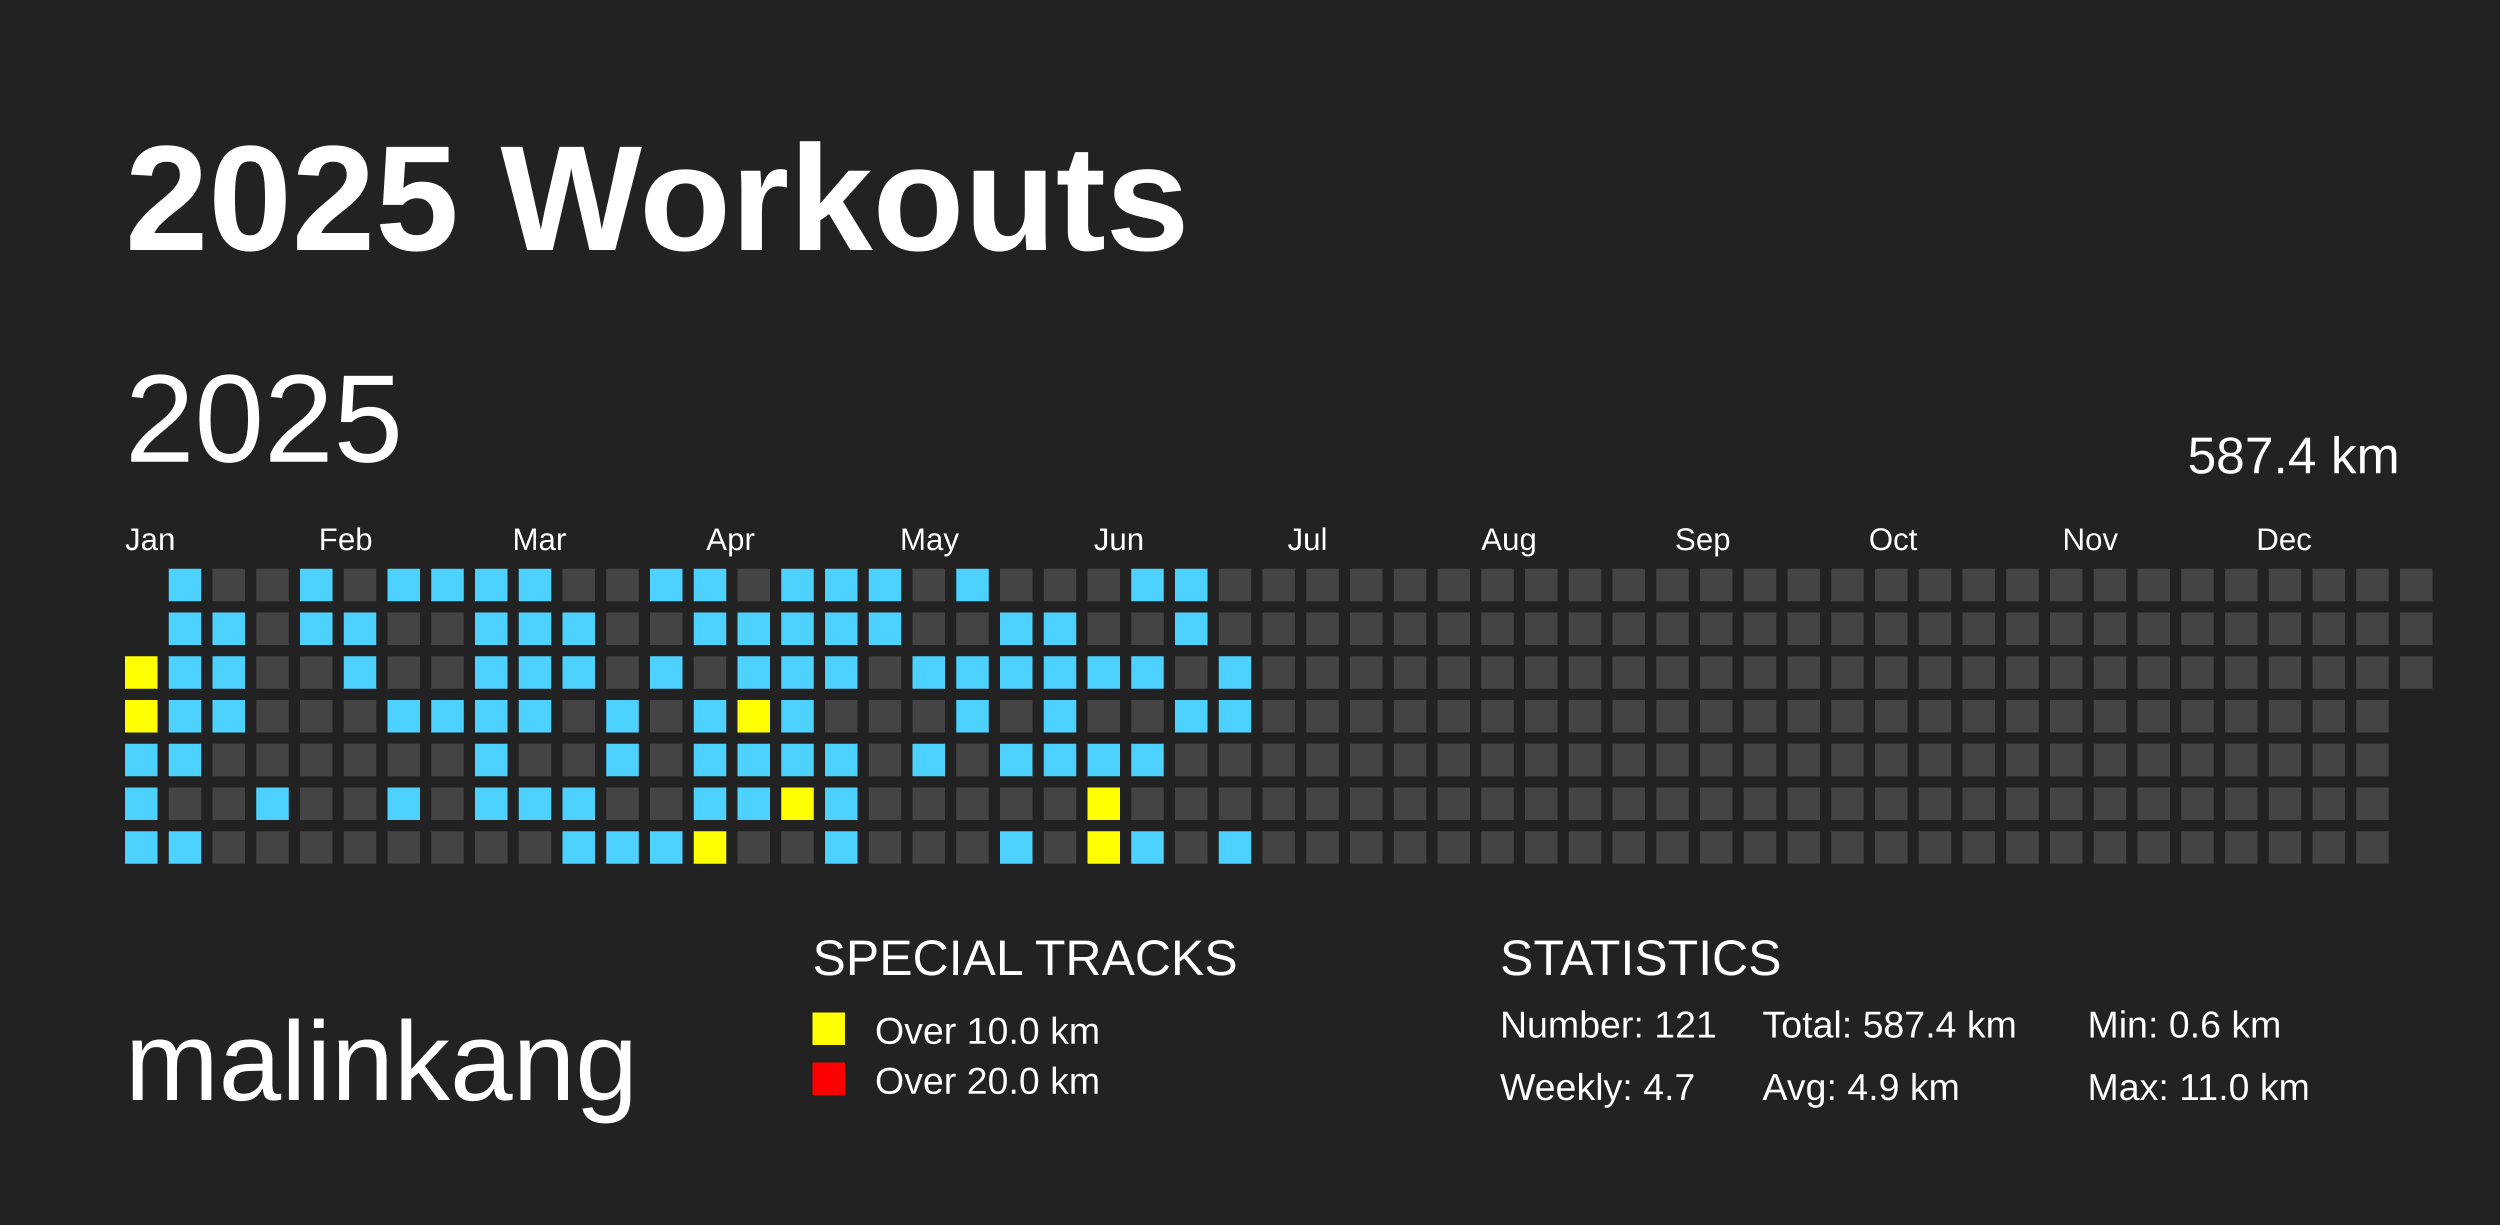
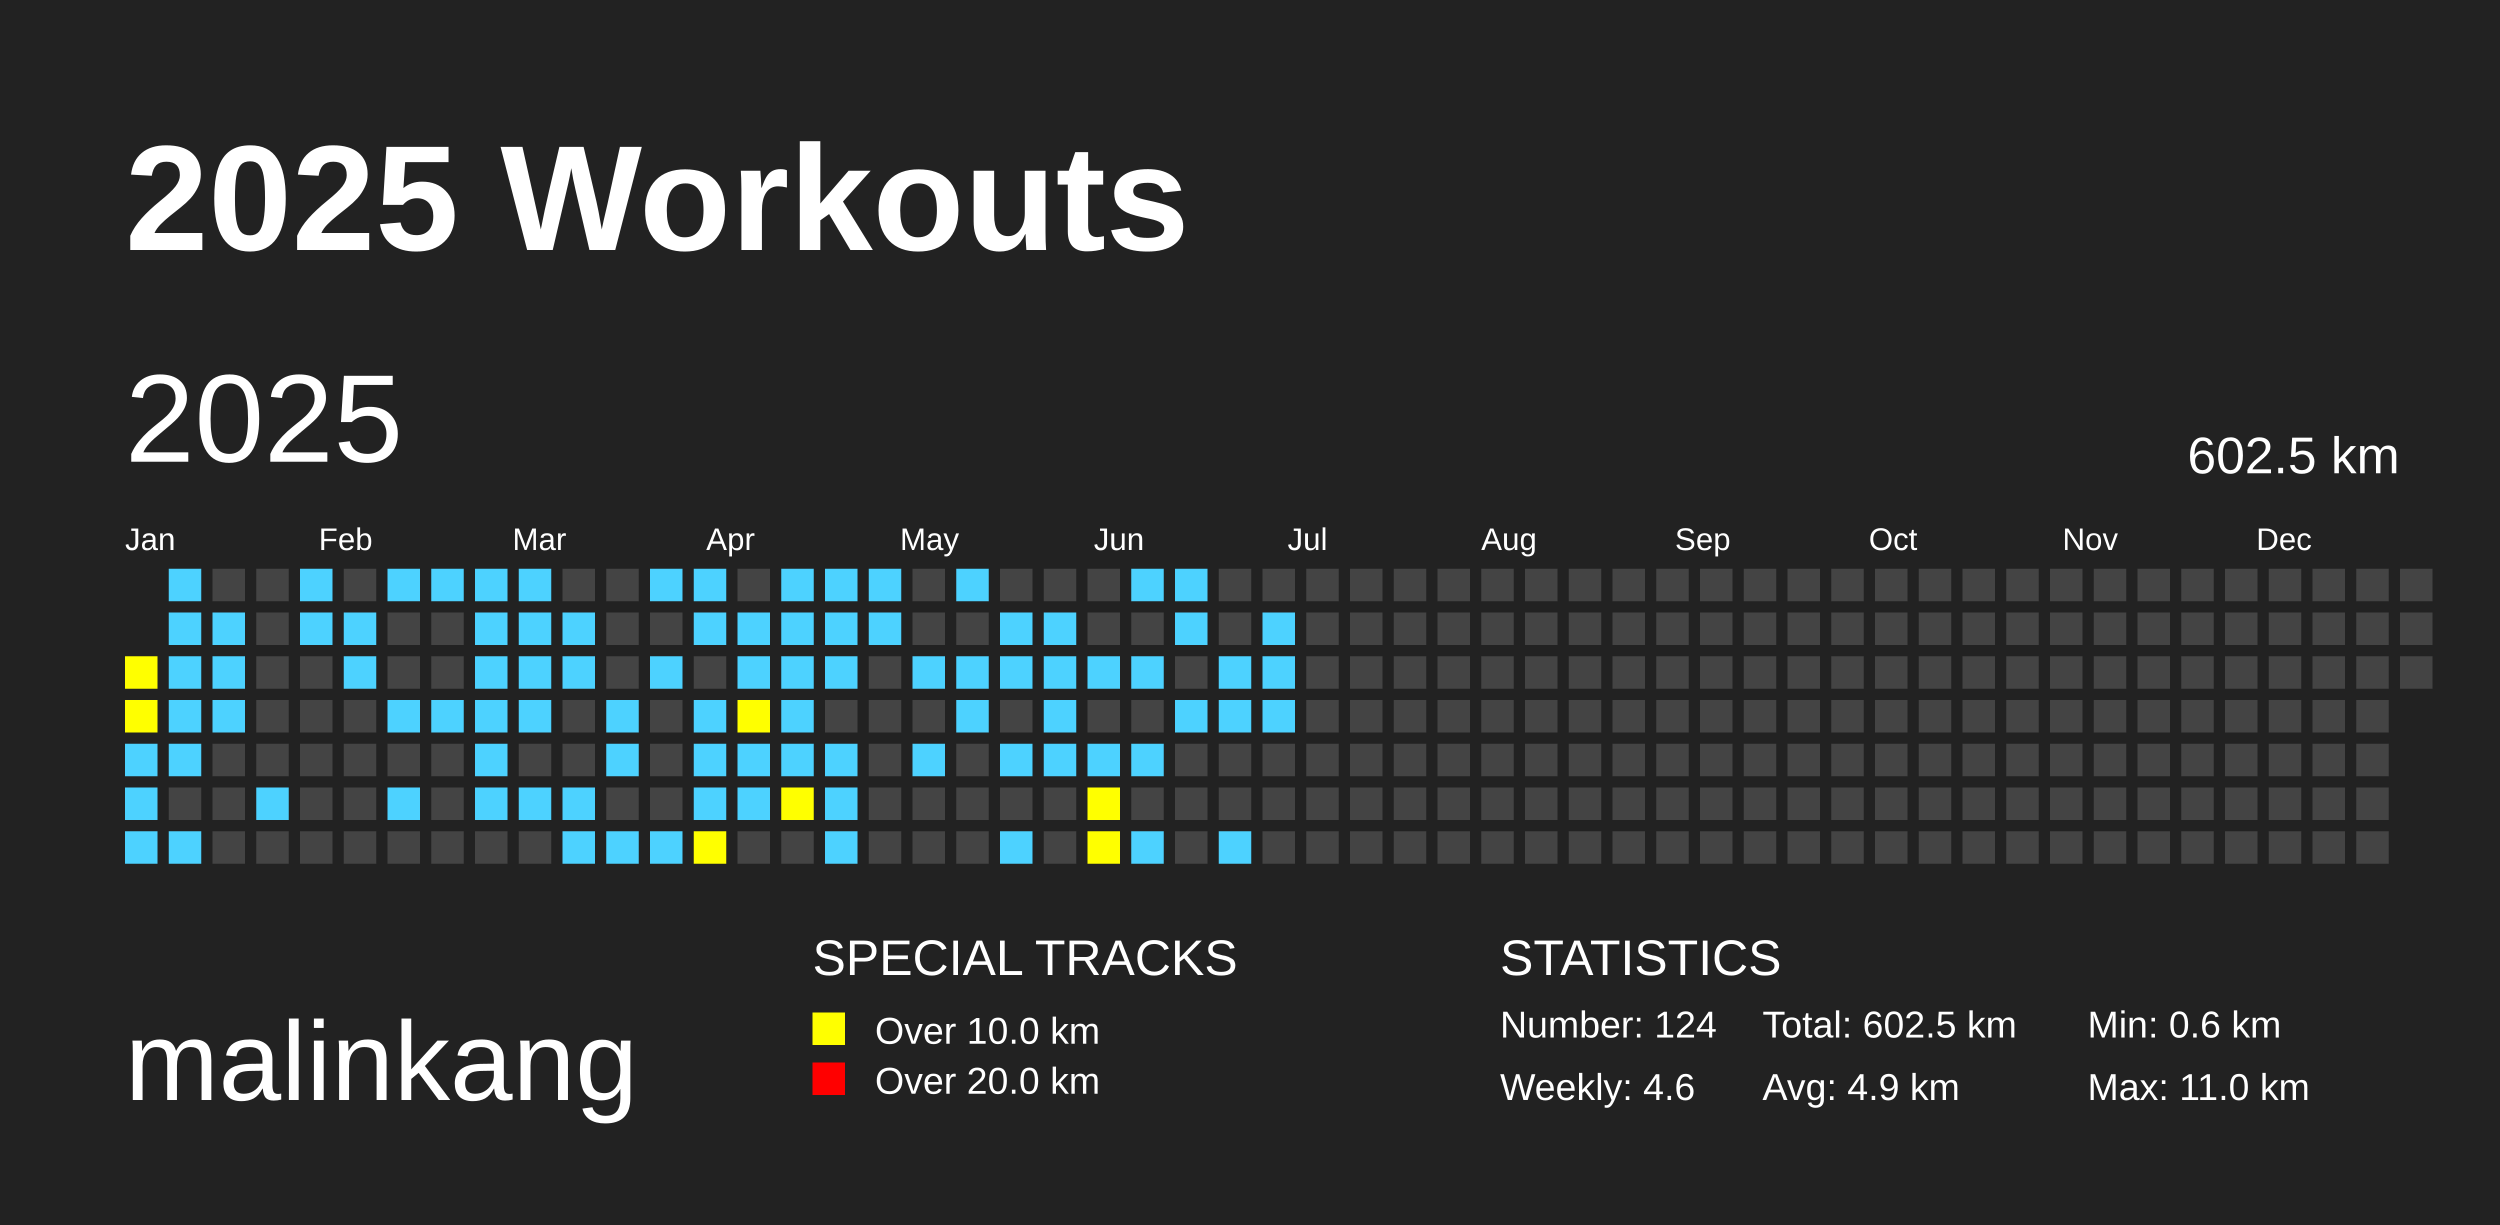
<svg xmlns="http://www.w3.org/2000/svg" baseProfile="full" height="98mm" version="1.1" viewBox="0,0,200,98" width="200mm">
  <defs />
  <rect fill="#222222" height="98" width="200" x="0" y="0" />
  <text fill="#FFFFFF" style="font-size:12px; font-family:Arial; font-weight:bold;" x="10" y="20">2025 Workouts</text>
  <text fill="#FFFFFF" style="font-size:9px; font-family:Arial" x="10" y="88">malinkang</text>
  <text fill="#FFFFFF" style="font-size:4px; font-family:Arial" x="65" y="78">SPECIAL TRACKS</text>
  <rect fill="yellow" height="2.6" width="2.6" x="65" y="81" />
  <text fill="#FFFFFF" style="font-size:3px; font-family:Arial" x="70" y="83.5">Over 10.0 km</text>
  <rect fill="red" height="2.6" width="2.6" x="65" y="85" />
  <text fill="#FFFFFF" style="font-size:3px; font-family:Arial" x="70" y="87.5">Over 20.0 km</text>
  <text fill="#FFFFFF" style="font-size:4px; font-family:Arial" x="120" y="78">STATISTICS</text>
-   <text fill="#FFFFFF" style="font-size:3px; font-family:Arial" x="120" y="83">Number: 121</text>
-   <text fill="#FFFFFF" style="font-size:3px; font-family:Arial" x="120" y="88">Weekly: 4.7</text>
-   <text fill="#FFFFFF" style="font-size:3px; font-family:Arial" x="141" y="83">Total: 587.4 km</text>
+   <text fill="#FFFFFF" style="font-size:3px; font-family:Arial" x="120" y="83">Number: 124</text>
+   <text fill="#FFFFFF" style="font-size:3px; font-family:Arial" x="120" y="88">Weekly: 4.6</text>
+   <text fill="#FFFFFF" style="font-size:3px; font-family:Arial" x="141" y="83">Total: 602.5 km</text>
  <text fill="#FFFFFF" style="font-size:3px; font-family:Arial" x="141" y="88">Avg: 4.9 km</text>
  <text fill="#FFFFFF" style="font-size:3px; font-family:Arial" x="167" y="83">Min: 0.6 km</text>
  <text fill="#FFFFFF" style="font-size:3px; font-family:Arial" x="167" y="88">Max: 11.0 km</text>
  <text dominant-baseline="hanging" fill="#FFFFFF" style="font-size:10.0px; font-family:Arial;" x="10" y="30">2025</text>
-   <text dominant-baseline="hanging" fill="#FFFFFF" style="font-size:4.125px; font-family:Arial;" x="175" y="35">587.4 km</text>
+   <text dominant-baseline="hanging" fill="#FFFFFF" style="font-size:4.125px; font-family:Arial;" x="175" y="35">602.5 km</text>
  <text fill="#FFFFFF" style="font-size:2.5px; font-family:Arial" x="10.0" y="44">Jan</text>
  <text fill="#FFFFFF" style="font-size:2.5px; font-family:Arial" x="25.5" y="44">Feb</text>
  <text fill="#FFFFFF" style="font-size:2.5px; font-family:Arial" x="41.0" y="44">Mar</text>
  <text fill="#FFFFFF" style="font-size:2.5px; font-family:Arial" x="56.5" y="44">Apr</text>
  <text fill="#FFFFFF" style="font-size:2.5px; font-family:Arial" x="72.0" y="44">May</text>
  <text fill="#FFFFFF" style="font-size:2.5px; font-family:Arial" x="87.5" y="44">Jun</text>
  <text fill="#FFFFFF" style="font-size:2.5px; font-family:Arial" x="103.0" y="44">Jul</text>
  <text fill="#FFFFFF" style="font-size:2.5px; font-family:Arial" x="118.5" y="44">Aug</text>
  <text fill="#FFFFFF" style="font-size:2.5px; font-family:Arial" x="134.0" y="44">Sep</text>
  <text fill="#FFFFFF" style="font-size:2.5px; font-family:Arial" x="149.5" y="44">Oct</text>
  <text fill="#FFFFFF" style="font-size:2.5px; font-family:Arial" x="165.0" y="44">Nov</text>
  <text fill="#FFFFFF" style="font-size:2.5px; font-family:Arial" x="180.5" y="44">Dec</text>
  <rect fill="yellow" height="2.6" width="2.6" x="10.0" y="52.5" />
  <rect fill="yellow" height="2.6" width="2.6" x="10.0" y="56.0" />
  <rect fill="#4DD2FF" height="2.6" width="2.6" x="10.0" y="59.5" />
  <rect fill="#4DD2FF" height="2.6" width="2.6" x="10.0" y="63.0" />
  <rect fill="#4DD2FF" height="2.6" width="2.6" x="10.0" y="66.5" />
  <rect fill="#4DD2FF" height="2.6" width="2.6" x="13.5" y="45.5" />
  <rect fill="#4DD2FF" height="2.6" width="2.6" x="13.5" y="49.0" />
  <rect fill="#4DD2FF" height="2.6" width="2.6" x="13.5" y="52.5" />
  <rect fill="#4DD2FF" height="2.6" width="2.6" x="13.5" y="56.0" />
  <rect fill="#4DD2FF" height="2.6" width="2.6" x="13.5" y="59.5" />
  <rect fill="#444444" height="2.6" width="2.6" x="13.5" y="63.0" />
  <rect fill="#4DD2FF" height="2.6" width="2.6" x="13.5" y="66.5" />
  <rect fill="#444444" height="2.6" width="2.6" x="17.0" y="45.5" />
  <rect fill="#4DD2FF" height="2.6" width="2.6" x="17.0" y="49.0" />
  <rect fill="#4DD2FF" height="2.6" width="2.6" x="17.0" y="52.5" />
  <rect fill="#4DD2FF" height="2.6" width="2.6" x="17.0" y="56.0" />
  <rect fill="#444444" height="2.6" width="2.6" x="17.0" y="59.5" />
  <rect fill="#444444" height="2.6" width="2.6" x="17.0" y="63.0" />
  <rect fill="#444444" height="2.6" width="2.6" x="17.0" y="66.5" />
  <rect fill="#444444" height="2.6" width="2.6" x="20.5" y="45.5" />
  <rect fill="#444444" height="2.6" width="2.6" x="20.5" y="49.0" />
  <rect fill="#444444" height="2.6" width="2.6" x="20.5" y="52.5" />
  <rect fill="#444444" height="2.6" width="2.6" x="20.5" y="56.0" />
  <rect fill="#444444" height="2.6" width="2.6" x="20.5" y="59.5" />
  <rect fill="#4DD2FF" height="2.6" width="2.6" x="20.5" y="63.0" />
  <rect fill="#444444" height="2.6" width="2.6" x="20.5" y="66.5" />
  <rect fill="#4DD2FF" height="2.6" width="2.6" x="24.0" y="45.5" />
  <rect fill="#4DD2FF" height="2.6" width="2.6" x="24.0" y="49.0" />
  <rect fill="#444444" height="2.6" width="2.6" x="24.0" y="52.5" />
  <rect fill="#444444" height="2.6" width="2.6" x="24.0" y="56.0" />
  <rect fill="#444444" height="2.6" width="2.6" x="24.0" y="59.5" />
  <rect fill="#444444" height="2.6" width="2.6" x="24.0" y="63.0" />
  <rect fill="#444444" height="2.6" width="2.6" x="24.0" y="66.5" />
  <rect fill="#444444" height="2.6" width="2.6" x="27.5" y="45.5" />
  <rect fill="#4DD2FF" height="2.6" width="2.6" x="27.5" y="49.0" />
  <rect fill="#4DD2FF" height="2.6" width="2.6" x="27.5" y="52.5" />
  <rect fill="#444444" height="2.6" width="2.6" x="27.5" y="56.0" />
  <rect fill="#444444" height="2.6" width="2.6" x="27.5" y="59.5" />
  <rect fill="#444444" height="2.6" width="2.6" x="27.5" y="63.0" />
  <rect fill="#444444" height="2.6" width="2.6" x="27.5" y="66.5" />
  <rect fill="#4DD2FF" height="2.6" width="2.6" x="31.0" y="45.5" />
  <rect fill="#444444" height="2.6" width="2.6" x="31.0" y="49.0" />
  <rect fill="#444444" height="2.6" width="2.6" x="31.0" y="52.5" />
  <rect fill="#4DD2FF" height="2.6" width="2.6" x="31.0" y="56.0" />
  <rect fill="#444444" height="2.6" width="2.6" x="31.0" y="59.5" />
  <rect fill="#4DD2FF" height="2.6" width="2.6" x="31.0" y="63.0" />
  <rect fill="#444444" height="2.6" width="2.6" x="31.0" y="66.5" />
  <rect fill="#4DD2FF" height="2.6" width="2.6" x="34.5" y="45.5" />
  <rect fill="#444444" height="2.6" width="2.6" x="34.5" y="49.0" />
  <rect fill="#444444" height="2.6" width="2.6" x="34.5" y="52.5" />
  <rect fill="#4DD2FF" height="2.6" width="2.6" x="34.5" y="56.0" />
  <rect fill="#444444" height="2.6" width="2.6" x="34.5" y="59.5" />
  <rect fill="#444444" height="2.6" width="2.6" x="34.5" y="63.0" />
  <rect fill="#444444" height="2.6" width="2.6" x="34.5" y="66.5" />
  <rect fill="#4DD2FF" height="2.6" width="2.6" x="38.0" y="45.5" />
  <rect fill="#4DD2FF" height="2.6" width="2.6" x="38.0" y="49.0" />
  <rect fill="#4DD2FF" height="2.6" width="2.6" x="38.0" y="52.5" />
  <rect fill="#4DD2FF" height="2.6" width="2.6" x="38.0" y="56.0" />
  <rect fill="#4DD2FF" height="2.6" width="2.6" x="38.0" y="59.5" />
  <rect fill="#4DD2FF" height="2.6" width="2.6" x="38.0" y="63.0" />
  <rect fill="#444444" height="2.6" width="2.6" x="38.0" y="66.5" />
  <rect fill="#4DD2FF" height="2.6" width="2.6" x="41.5" y="45.5" />
  <rect fill="#4DD2FF" height="2.6" width="2.6" x="41.5" y="49.0" />
  <rect fill="#4DD2FF" height="2.6" width="2.6" x="41.5" y="52.5" />
  <rect fill="#4DD2FF" height="2.6" width="2.6" x="41.5" y="56.0" />
  <rect fill="#444444" height="2.6" width="2.6" x="41.5" y="59.5" />
  <rect fill="#4DD2FF" height="2.6" width="2.6" x="41.5" y="63.0" />
  <rect fill="#444444" height="2.6" width="2.6" x="41.5" y="66.5" />
  <rect fill="#444444" height="2.6" width="2.6" x="45.0" y="45.5" />
  <rect fill="#4DD2FF" height="2.6" width="2.6" x="45.0" y="49.0" />
  <rect fill="#4DD2FF" height="2.6" width="2.6" x="45.0" y="52.5" />
  <rect fill="#444444" height="2.6" width="2.6" x="45.0" y="56.0" />
  <rect fill="#444444" height="2.6" width="2.6" x="45.0" y="59.5" />
  <rect fill="#4DD2FF" height="2.6" width="2.6" x="45.0" y="63.0" />
  <rect fill="#4DD2FF" height="2.6" width="2.6" x="45.0" y="66.5" />
  <rect fill="#444444" height="2.6" width="2.6" x="48.5" y="45.5" />
  <rect fill="#444444" height="2.6" width="2.6" x="48.5" y="49.0" />
  <rect fill="#444444" height="2.6" width="2.6" x="48.5" y="52.5" />
  <rect fill="#4DD2FF" height="2.6" width="2.6" x="48.5" y="56.0" />
  <rect fill="#4DD2FF" height="2.6" width="2.6" x="48.5" y="59.5" />
  <rect fill="#444444" height="2.6" width="2.6" x="48.5" y="63.0" />
  <rect fill="#4DD2FF" height="2.6" width="2.6" x="48.5" y="66.5" />
  <rect fill="#4DD2FF" height="2.6" width="2.6" x="52.0" y="45.5" />
  <rect fill="#444444" height="2.6" width="2.6" x="52.0" y="49.0" />
  <rect fill="#4DD2FF" height="2.6" width="2.6" x="52.0" y="52.5" />
  <rect fill="#444444" height="2.6" width="2.6" x="52.0" y="56.0" />
  <rect fill="#444444" height="2.6" width="2.6" x="52.0" y="59.5" />
  <rect fill="#444444" height="2.6" width="2.6" x="52.0" y="63.0" />
  <rect fill="#4DD2FF" height="2.6" width="2.6" x="52.0" y="66.5" />
  <rect fill="#4DD2FF" height="2.6" width="2.6" x="55.5" y="45.5" />
  <rect fill="#4DD2FF" height="2.6" width="2.6" x="55.5" y="49.0" />
  <rect fill="#444444" height="2.6" width="2.6" x="55.5" y="52.5" />
  <rect fill="#4DD2FF" height="2.6" width="2.6" x="55.5" y="56.0" />
  <rect fill="#4DD2FF" height="2.6" width="2.6" x="55.5" y="59.5" />
  <rect fill="#4DD2FF" height="2.6" width="2.6" x="55.5" y="63.0" />
  <rect fill="yellow" height="2.6" width="2.6" x="55.5" y="66.5" />
  <rect fill="#444444" height="2.6" width="2.6" x="59.0" y="45.5" />
  <rect fill="#4DD2FF" height="2.6" width="2.6" x="59.0" y="49.0" />
  <rect fill="#4DD2FF" height="2.6" width="2.6" x="59.0" y="52.5" />
  <rect fill="yellow" height="2.6" width="2.6" x="59.0" y="56.0" />
  <rect fill="#4DD2FF" height="2.6" width="2.6" x="59.0" y="59.5" />
  <rect fill="#4DD2FF" height="2.6" width="2.6" x="59.0" y="63.0" />
  <rect fill="#444444" height="2.6" width="2.6" x="59.0" y="66.5" />
  <rect fill="#4DD2FF" height="2.6" width="2.6" x="62.5" y="45.5" />
  <rect fill="#4DD2FF" height="2.6" width="2.6" x="62.5" y="49.0" />
  <rect fill="#4DD2FF" height="2.6" width="2.6" x="62.5" y="52.5" />
  <rect fill="#4DD2FF" height="2.6" width="2.6" x="62.5" y="56.0" />
  <rect fill="#4DD2FF" height="2.6" width="2.6" x="62.5" y="59.5" />
  <rect fill="yellow" height="2.6" width="2.6" x="62.5" y="63.0" />
  <rect fill="#444444" height="2.6" width="2.6" x="62.5" y="66.5" />
  <rect fill="#4DD2FF" height="2.6" width="2.6" x="66.0" y="45.5" />
  <rect fill="#4DD2FF" height="2.6" width="2.6" x="66.0" y="49.0" />
  <rect fill="#4DD2FF" height="2.6" width="2.6" x="66.0" y="52.5" />
  <rect fill="#444444" height="2.6" width="2.6" x="66.0" y="56.0" />
  <rect fill="#4DD2FF" height="2.6" width="2.6" x="66.0" y="59.5" />
  <rect fill="#4DD2FF" height="2.6" width="2.6" x="66.0" y="63.0" />
  <rect fill="#4DD2FF" height="2.6" width="2.6" x="66.0" y="66.5" />
  <rect fill="#4DD2FF" height="2.6" width="2.6" x="69.5" y="45.5" />
  <rect fill="#4DD2FF" height="2.6" width="2.6" x="69.5" y="49.0" />
  <rect fill="#444444" height="2.6" width="2.6" x="69.5" y="52.5" />
  <rect fill="#444444" height="2.6" width="2.6" x="69.5" y="56.0" />
  <rect fill="#444444" height="2.6" width="2.6" x="69.5" y="59.5" />
  <rect fill="#444444" height="2.6" width="2.6" x="69.5" y="63.0" />
  <rect fill="#444444" height="2.6" width="2.6" x="69.5" y="66.5" />
  <rect fill="#444444" height="2.6" width="2.6" x="73.0" y="45.5" />
  <rect fill="#444444" height="2.6" width="2.6" x="73.0" y="49.0" />
  <rect fill="#4DD2FF" height="2.6" width="2.6" x="73.0" y="52.5" />
  <rect fill="#444444" height="2.6" width="2.6" x="73.0" y="56.0" />
  <rect fill="#4DD2FF" height="2.6" width="2.6" x="73.0" y="59.5" />
  <rect fill="#444444" height="2.6" width="2.6" x="73.0" y="63.0" />
  <rect fill="#444444" height="2.6" width="2.6" x="73.0" y="66.5" />
  <rect fill="#4DD2FF" height="2.6" width="2.6" x="76.5" y="45.5" />
  <rect fill="#444444" height="2.6" width="2.6" x="76.5" y="49.0" />
  <rect fill="#4DD2FF" height="2.6" width="2.6" x="76.5" y="52.5" />
  <rect fill="#4DD2FF" height="2.6" width="2.6" x="76.5" y="56.0" />
  <rect fill="#444444" height="2.6" width="2.6" x="76.5" y="59.5" />
  <rect fill="#444444" height="2.6" width="2.6" x="76.5" y="63.0" />
  <rect fill="#444444" height="2.6" width="2.6" x="76.5" y="66.5" />
  <rect fill="#444444" height="2.6" width="2.6" x="80.0" y="45.5" />
  <rect fill="#4DD2FF" height="2.6" width="2.6" x="80.0" y="49.0" />
  <rect fill="#4DD2FF" height="2.6" width="2.6" x="80.0" y="52.5" />
  <rect fill="#444444" height="2.6" width="2.6" x="80.0" y="56.0" />
  <rect fill="#4DD2FF" height="2.6" width="2.6" x="80.0" y="59.5" />
  <rect fill="#444444" height="2.6" width="2.6" x="80.0" y="63.0" />
  <rect fill="#4DD2FF" height="2.6" width="2.6" x="80.0" y="66.5" />
  <rect fill="#444444" height="2.6" width="2.6" x="83.5" y="45.5" />
  <rect fill="#4DD2FF" height="2.6" width="2.6" x="83.5" y="49.0" />
  <rect fill="#4DD2FF" height="2.6" width="2.6" x="83.5" y="52.5" />
  <rect fill="#4DD2FF" height="2.6" width="2.6" x="83.5" y="56.0" />
  <rect fill="#4DD2FF" height="2.6" width="2.6" x="83.5" y="59.5" />
  <rect fill="#444444" height="2.6" width="2.6" x="83.5" y="63.0" />
  <rect fill="#444444" height="2.6" width="2.6" x="83.5" y="66.5" />
  <rect fill="#444444" height="2.6" width="2.6" x="87.0" y="45.5" />
  <rect fill="#444444" height="2.6" width="2.6" x="87.0" y="49.0" />
  <rect fill="#4DD2FF" height="2.6" width="2.6" x="87.0" y="52.5" />
  <rect fill="#444444" height="2.6" width="2.6" x="87.0" y="56.0" />
  <rect fill="#4DD2FF" height="2.6" width="2.6" x="87.0" y="59.5" />
  <rect fill="yellow" height="2.6" width="2.6" x="87.0" y="63.0" />
  <rect fill="yellow" height="2.6" width="2.6" x="87.0" y="66.5" />
  <rect fill="#4DD2FF" height="2.6" width="2.6" x="90.5" y="45.5" />
  <rect fill="#444444" height="2.6" width="2.6" x="90.5" y="49.0" />
  <rect fill="#4DD2FF" height="2.6" width="2.6" x="90.5" y="52.5" />
  <rect fill="#444444" height="2.6" width="2.6" x="90.5" y="56.0" />
  <rect fill="#4DD2FF" height="2.6" width="2.6" x="90.5" y="59.5" />
  <rect fill="#444444" height="2.6" width="2.6" x="90.5" y="63.0" />
  <rect fill="#4DD2FF" height="2.6" width="2.6" x="90.5" y="66.5" />
  <rect fill="#4DD2FF" height="2.6" width="2.6" x="94.0" y="45.5" />
  <rect fill="#4DD2FF" height="2.6" width="2.6" x="94.0" y="49.0" />
  <rect fill="#444444" height="2.6" width="2.6" x="94.0" y="52.5" />
  <rect fill="#4DD2FF" height="2.6" width="2.6" x="94.0" y="56.0" />
  <rect fill="#444444" height="2.6" width="2.6" x="94.0" y="59.5" />
  <rect fill="#444444" height="2.6" width="2.6" x="94.0" y="63.0" />
  <rect fill="#444444" height="2.6" width="2.6" x="94.0" y="66.5" />
  <rect fill="#444444" height="2.6" width="2.6" x="97.5" y="45.5" />
  <rect fill="#444444" height="2.6" width="2.6" x="97.5" y="49.0" />
  <rect fill="#4DD2FF" height="2.6" width="2.6" x="97.5" y="52.5" />
  <rect fill="#4DD2FF" height="2.6" width="2.6" x="97.5" y="56.0" />
  <rect fill="#444444" height="2.6" width="2.6" x="97.5" y="59.5" />
  <rect fill="#444444" height="2.6" width="2.6" x="97.5" y="63.0" />
  <rect fill="#4DD2FF" height="2.6" width="2.6" x="97.5" y="66.5" />
  <rect fill="#444444" height="2.6" width="2.6" x="101.0" y="45.5" />
-   <rect fill="#444444" height="2.6" width="2.6" x="101.0" y="49.0" />
-   <rect fill="#444444" height="2.6" width="2.6" x="101.0" y="52.5" />
-   <rect fill="#444444" height="2.6" width="2.6" x="101.0" y="56.0" />
+   <rect fill="#4DD2FF" height="2.6" width="2.6" x="101.0" y="49.0" />
+   <rect fill="#4DD2FF" height="2.6" width="2.6" x="101.0" y="52.5" />
+   <rect fill="#4DD2FF" height="2.6" width="2.6" x="101.0" y="56.0" />
  <rect fill="#444444" height="2.6" width="2.6" x="101.0" y="59.5" />
  <rect fill="#444444" height="2.6" width="2.6" x="101.0" y="63.0" />
  <rect fill="#444444" height="2.6" width="2.6" x="101.0" y="66.5" />
  <rect fill="#444444" height="2.6" width="2.6" x="104.5" y="45.5" />
  <rect fill="#444444" height="2.6" width="2.6" x="104.5" y="49.0" />
  <rect fill="#444444" height="2.6" width="2.6" x="104.5" y="52.5" />
  <rect fill="#444444" height="2.6" width="2.6" x="104.5" y="56.0" />
  <rect fill="#444444" height="2.6" width="2.6" x="104.5" y="59.5" />
  <rect fill="#444444" height="2.6" width="2.6" x="104.5" y="63.0" />
  <rect fill="#444444" height="2.6" width="2.6" x="104.5" y="66.5" />
  <rect fill="#444444" height="2.6" width="2.6" x="108.0" y="45.5" />
  <rect fill="#444444" height="2.6" width="2.6" x="108.0" y="49.0" />
  <rect fill="#444444" height="2.6" width="2.6" x="108.0" y="52.5" />
  <rect fill="#444444" height="2.6" width="2.6" x="108.0" y="56.0" />
  <rect fill="#444444" height="2.6" width="2.6" x="108.0" y="59.5" />
  <rect fill="#444444" height="2.6" width="2.6" x="108.0" y="63.0" />
  <rect fill="#444444" height="2.6" width="2.6" x="108.0" y="66.5" />
  <rect fill="#444444" height="2.6" width="2.6" x="111.5" y="45.5" />
  <rect fill="#444444" height="2.6" width="2.6" x="111.5" y="49.0" />
  <rect fill="#444444" height="2.6" width="2.6" x="111.5" y="52.5" />
  <rect fill="#444444" height="2.6" width="2.6" x="111.5" y="56.0" />
  <rect fill="#444444" height="2.6" width="2.6" x="111.5" y="59.5" />
  <rect fill="#444444" height="2.6" width="2.6" x="111.5" y="63.0" />
  <rect fill="#444444" height="2.6" width="2.6" x="111.5" y="66.5" />
  <rect fill="#444444" height="2.6" width="2.6" x="115.0" y="45.5" />
  <rect fill="#444444" height="2.6" width="2.6" x="115.0" y="49.0" />
  <rect fill="#444444" height="2.6" width="2.6" x="115.0" y="52.5" />
  <rect fill="#444444" height="2.6" width="2.6" x="115.0" y="56.0" />
  <rect fill="#444444" height="2.6" width="2.6" x="115.0" y="59.5" />
  <rect fill="#444444" height="2.6" width="2.6" x="115.0" y="63.0" />
  <rect fill="#444444" height="2.6" width="2.6" x="115.0" y="66.5" />
  <rect fill="#444444" height="2.6" width="2.6" x="118.5" y="45.5" />
  <rect fill="#444444" height="2.6" width="2.6" x="118.5" y="49.0" />
  <rect fill="#444444" height="2.6" width="2.6" x="118.5" y="52.5" />
  <rect fill="#444444" height="2.6" width="2.6" x="118.5" y="56.0" />
  <rect fill="#444444" height="2.6" width="2.6" x="118.5" y="59.5" />
  <rect fill="#444444" height="2.6" width="2.6" x="118.5" y="63.0" />
  <rect fill="#444444" height="2.6" width="2.6" x="118.5" y="66.5" />
  <rect fill="#444444" height="2.6" width="2.6" x="122.0" y="45.5" />
  <rect fill="#444444" height="2.6" width="2.6" x="122.0" y="49.0" />
  <rect fill="#444444" height="2.6" width="2.6" x="122.0" y="52.5" />
  <rect fill="#444444" height="2.6" width="2.6" x="122.0" y="56.0" />
  <rect fill="#444444" height="2.6" width="2.6" x="122.0" y="59.5" />
  <rect fill="#444444" height="2.6" width="2.6" x="122.0" y="63.0" />
  <rect fill="#444444" height="2.6" width="2.6" x="122.0" y="66.5" />
  <rect fill="#444444" height="2.6" width="2.6" x="125.5" y="45.5" />
  <rect fill="#444444" height="2.6" width="2.6" x="125.5" y="49.0" />
  <rect fill="#444444" height="2.6" width="2.6" x="125.5" y="52.5" />
  <rect fill="#444444" height="2.6" width="2.6" x="125.5" y="56.0" />
  <rect fill="#444444" height="2.6" width="2.6" x="125.5" y="59.5" />
  <rect fill="#444444" height="2.6" width="2.6" x="125.5" y="63.0" />
  <rect fill="#444444" height="2.6" width="2.6" x="125.5" y="66.5" />
  <rect fill="#444444" height="2.6" width="2.6" x="129.0" y="45.5" />
  <rect fill="#444444" height="2.6" width="2.6" x="129.0" y="49.0" />
  <rect fill="#444444" height="2.6" width="2.6" x="129.0" y="52.5" />
  <rect fill="#444444" height="2.6" width="2.6" x="129.0" y="56.0" />
  <rect fill="#444444" height="2.6" width="2.6" x="129.0" y="59.5" />
  <rect fill="#444444" height="2.6" width="2.6" x="129.0" y="63.0" />
  <rect fill="#444444" height="2.6" width="2.6" x="129.0" y="66.5" />
  <rect fill="#444444" height="2.6" width="2.6" x="132.5" y="45.5" />
  <rect fill="#444444" height="2.6" width="2.6" x="132.5" y="49.0" />
  <rect fill="#444444" height="2.6" width="2.6" x="132.5" y="52.5" />
  <rect fill="#444444" height="2.6" width="2.6" x="132.5" y="56.0" />
  <rect fill="#444444" height="2.6" width="2.6" x="132.5" y="59.5" />
  <rect fill="#444444" height="2.6" width="2.6" x="132.5" y="63.0" />
  <rect fill="#444444" height="2.6" width="2.6" x="132.5" y="66.5" />
  <rect fill="#444444" height="2.6" width="2.6" x="136.0" y="45.5" />
  <rect fill="#444444" height="2.6" width="2.6" x="136.0" y="49.0" />
  <rect fill="#444444" height="2.6" width="2.6" x="136.0" y="52.5" />
  <rect fill="#444444" height="2.6" width="2.6" x="136.0" y="56.0" />
  <rect fill="#444444" height="2.6" width="2.6" x="136.0" y="59.5" />
  <rect fill="#444444" height="2.6" width="2.6" x="136.0" y="63.0" />
  <rect fill="#444444" height="2.6" width="2.6" x="136.0" y="66.5" />
  <rect fill="#444444" height="2.6" width="2.6" x="139.5" y="45.5" />
  <rect fill="#444444" height="2.6" width="2.6" x="139.5" y="49.0" />
  <rect fill="#444444" height="2.6" width="2.6" x="139.5" y="52.5" />
  <rect fill="#444444" height="2.6" width="2.6" x="139.5" y="56.0" />
  <rect fill="#444444" height="2.6" width="2.6" x="139.5" y="59.5" />
  <rect fill="#444444" height="2.6" width="2.6" x="139.5" y="63.0" />
  <rect fill="#444444" height="2.6" width="2.6" x="139.5" y="66.5" />
  <rect fill="#444444" height="2.6" width="2.6" x="143.0" y="45.5" />
  <rect fill="#444444" height="2.6" width="2.6" x="143.0" y="49.0" />
  <rect fill="#444444" height="2.6" width="2.6" x="143.0" y="52.5" />
  <rect fill="#444444" height="2.6" width="2.6" x="143.0" y="56.0" />
  <rect fill="#444444" height="2.6" width="2.6" x="143.0" y="59.5" />
  <rect fill="#444444" height="2.6" width="2.6" x="143.0" y="63.0" />
  <rect fill="#444444" height="2.6" width="2.6" x="143.0" y="66.5" />
  <rect fill="#444444" height="2.6" width="2.6" x="146.5" y="45.5" />
  <rect fill="#444444" height="2.6" width="2.6" x="146.5" y="49.0" />
  <rect fill="#444444" height="2.6" width="2.6" x="146.5" y="52.5" />
  <rect fill="#444444" height="2.6" width="2.6" x="146.5" y="56.0" />
  <rect fill="#444444" height="2.6" width="2.6" x="146.5" y="59.5" />
  <rect fill="#444444" height="2.6" width="2.6" x="146.5" y="63.0" />
  <rect fill="#444444" height="2.6" width="2.6" x="146.5" y="66.5" />
  <rect fill="#444444" height="2.6" width="2.6" x="150.0" y="45.5" />
  <rect fill="#444444" height="2.6" width="2.6" x="150.0" y="49.0" />
  <rect fill="#444444" height="2.6" width="2.6" x="150.0" y="52.5" />
  <rect fill="#444444" height="2.6" width="2.6" x="150.0" y="56.0" />
  <rect fill="#444444" height="2.6" width="2.6" x="150.0" y="59.5" />
  <rect fill="#444444" height="2.6" width="2.6" x="150.0" y="63.0" />
  <rect fill="#444444" height="2.6" width="2.6" x="150.0" y="66.5" />
  <rect fill="#444444" height="2.6" width="2.6" x="153.5" y="45.5" />
  <rect fill="#444444" height="2.6" width="2.6" x="153.5" y="49.0" />
  <rect fill="#444444" height="2.6" width="2.6" x="153.5" y="52.5" />
  <rect fill="#444444" height="2.6" width="2.6" x="153.5" y="56.0" />
  <rect fill="#444444" height="2.6" width="2.6" x="153.5" y="59.5" />
  <rect fill="#444444" height="2.6" width="2.6" x="153.5" y="63.0" />
  <rect fill="#444444" height="2.6" width="2.6" x="153.5" y="66.5" />
  <rect fill="#444444" height="2.6" width="2.6" x="157.0" y="45.5" />
  <rect fill="#444444" height="2.6" width="2.6" x="157.0" y="49.0" />
  <rect fill="#444444" height="2.6" width="2.6" x="157.0" y="52.5" />
  <rect fill="#444444" height="2.6" width="2.6" x="157.0" y="56.0" />
  <rect fill="#444444" height="2.6" width="2.6" x="157.0" y="59.5" />
  <rect fill="#444444" height="2.6" width="2.6" x="157.0" y="63.0" />
  <rect fill="#444444" height="2.6" width="2.6" x="157.0" y="66.5" />
  <rect fill="#444444" height="2.6" width="2.6" x="160.5" y="45.5" />
  <rect fill="#444444" height="2.6" width="2.6" x="160.5" y="49.0" />
  <rect fill="#444444" height="2.6" width="2.6" x="160.5" y="52.5" />
  <rect fill="#444444" height="2.6" width="2.6" x="160.5" y="56.0" />
  <rect fill="#444444" height="2.6" width="2.6" x="160.5" y="59.5" />
  <rect fill="#444444" height="2.6" width="2.6" x="160.5" y="63.0" />
  <rect fill="#444444" height="2.6" width="2.6" x="160.5" y="66.5" />
  <rect fill="#444444" height="2.6" width="2.6" x="164.0" y="45.5" />
  <rect fill="#444444" height="2.6" width="2.6" x="164.0" y="49.0" />
  <rect fill="#444444" height="2.6" width="2.6" x="164.0" y="52.5" />
  <rect fill="#444444" height="2.6" width="2.6" x="164.0" y="56.0" />
  <rect fill="#444444" height="2.6" width="2.6" x="164.0" y="59.5" />
  <rect fill="#444444" height="2.6" width="2.6" x="164.0" y="63.0" />
  <rect fill="#444444" height="2.6" width="2.6" x="164.0" y="66.5" />
  <rect fill="#444444" height="2.6" width="2.6" x="167.5" y="45.5" />
  <rect fill="#444444" height="2.6" width="2.6" x="167.5" y="49.0" />
  <rect fill="#444444" height="2.6" width="2.6" x="167.5" y="52.5" />
  <rect fill="#444444" height="2.6" width="2.6" x="167.5" y="56.0" />
  <rect fill="#444444" height="2.6" width="2.6" x="167.5" y="59.5" />
  <rect fill="#444444" height="2.6" width="2.6" x="167.5" y="63.0" />
  <rect fill="#444444" height="2.6" width="2.6" x="167.5" y="66.5" />
  <rect fill="#444444" height="2.6" width="2.6" x="171.0" y="45.5" />
  <rect fill="#444444" height="2.6" width="2.6" x="171.0" y="49.0" />
  <rect fill="#444444" height="2.6" width="2.6" x="171.0" y="52.5" />
  <rect fill="#444444" height="2.6" width="2.6" x="171.0" y="56.0" />
  <rect fill="#444444" height="2.6" width="2.6" x="171.0" y="59.5" />
  <rect fill="#444444" height="2.6" width="2.6" x="171.0" y="63.0" />
  <rect fill="#444444" height="2.6" width="2.6" x="171.0" y="66.5" />
  <rect fill="#444444" height="2.6" width="2.6" x="174.5" y="45.5" />
  <rect fill="#444444" height="2.6" width="2.6" x="174.5" y="49.0" />
  <rect fill="#444444" height="2.6" width="2.6" x="174.5" y="52.5" />
  <rect fill="#444444" height="2.6" width="2.6" x="174.5" y="56.0" />
  <rect fill="#444444" height="2.6" width="2.6" x="174.5" y="59.5" />
  <rect fill="#444444" height="2.6" width="2.6" x="174.5" y="63.0" />
  <rect fill="#444444" height="2.6" width="2.6" x="174.5" y="66.5" />
  <rect fill="#444444" height="2.6" width="2.6" x="178.0" y="45.5" />
  <rect fill="#444444" height="2.6" width="2.6" x="178.0" y="49.0" />
  <rect fill="#444444" height="2.6" width="2.6" x="178.0" y="52.5" />
  <rect fill="#444444" height="2.6" width="2.6" x="178.0" y="56.0" />
  <rect fill="#444444" height="2.6" width="2.6" x="178.0" y="59.5" />
  <rect fill="#444444" height="2.6" width="2.6" x="178.0" y="63.0" />
  <rect fill="#444444" height="2.6" width="2.6" x="178.0" y="66.5" />
  <rect fill="#444444" height="2.6" width="2.6" x="181.5" y="45.5" />
  <rect fill="#444444" height="2.6" width="2.6" x="181.5" y="49.0" />
  <rect fill="#444444" height="2.6" width="2.6" x="181.5" y="52.5" />
  <rect fill="#444444" height="2.6" width="2.6" x="181.5" y="56.0" />
  <rect fill="#444444" height="2.6" width="2.6" x="181.5" y="59.5" />
  <rect fill="#444444" height="2.6" width="2.6" x="181.5" y="63.0" />
  <rect fill="#444444" height="2.6" width="2.6" x="181.5" y="66.5" />
  <rect fill="#444444" height="2.6" width="2.6" x="185.0" y="45.5" />
  <rect fill="#444444" height="2.6" width="2.6" x="185.0" y="49.0" />
  <rect fill="#444444" height="2.6" width="2.6" x="185.0" y="52.5" />
  <rect fill="#444444" height="2.6" width="2.6" x="185.0" y="56.0" />
  <rect fill="#444444" height="2.6" width="2.6" x="185.0" y="59.5" />
  <rect fill="#444444" height="2.6" width="2.6" x="185.0" y="63.0" />
  <rect fill="#444444" height="2.6" width="2.6" x="185.0" y="66.5" />
  <rect fill="#444444" height="2.6" width="2.6" x="188.5" y="45.5" />
  <rect fill="#444444" height="2.6" width="2.6" x="188.5" y="49.0" />
  <rect fill="#444444" height="2.6" width="2.6" x="188.5" y="52.5" />
  <rect fill="#444444" height="2.6" width="2.6" x="188.5" y="56.0" />
  <rect fill="#444444" height="2.6" width="2.6" x="188.5" y="59.5" />
  <rect fill="#444444" height="2.6" width="2.6" x="188.5" y="63.0" />
  <rect fill="#444444" height="2.6" width="2.6" x="188.5" y="66.5" />
  <rect fill="#444444" height="2.6" width="2.6" x="192.0" y="45.5" />
  <rect fill="#444444" height="2.6" width="2.6" x="192.0" y="49.0" />
  <rect fill="#444444" height="2.6" width="2.6" x="192.0" y="52.5" />
</svg>
